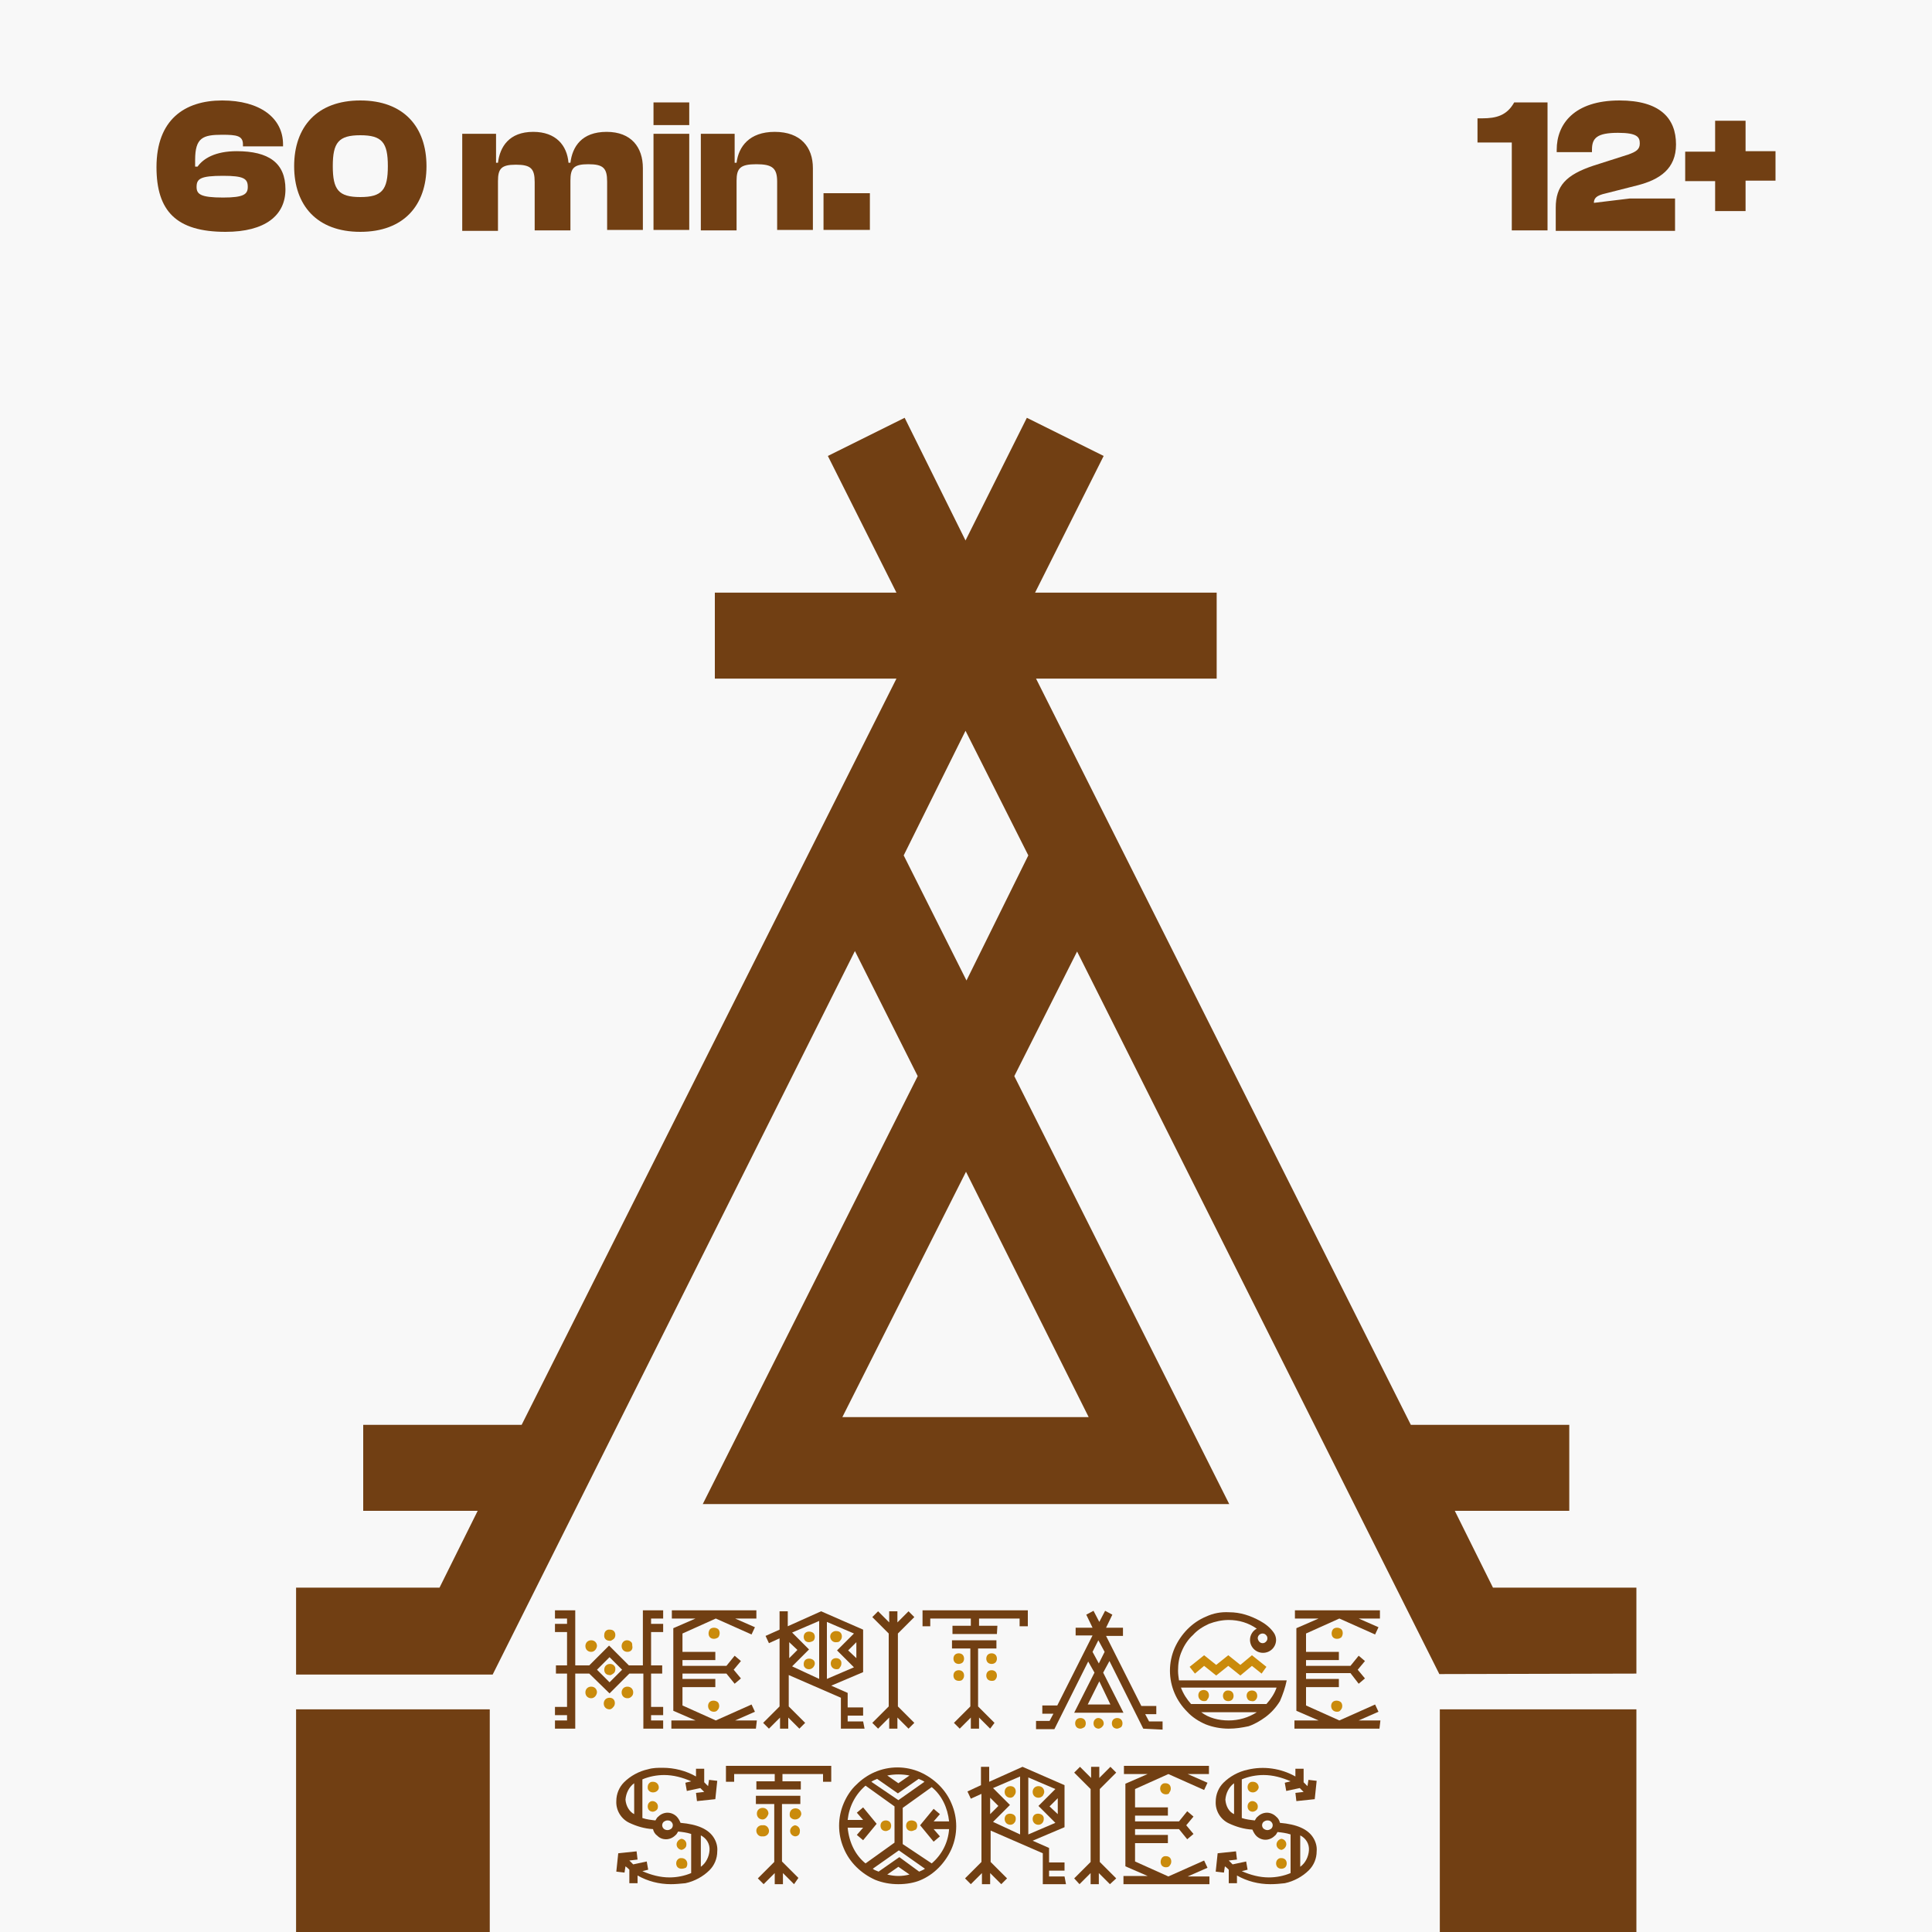
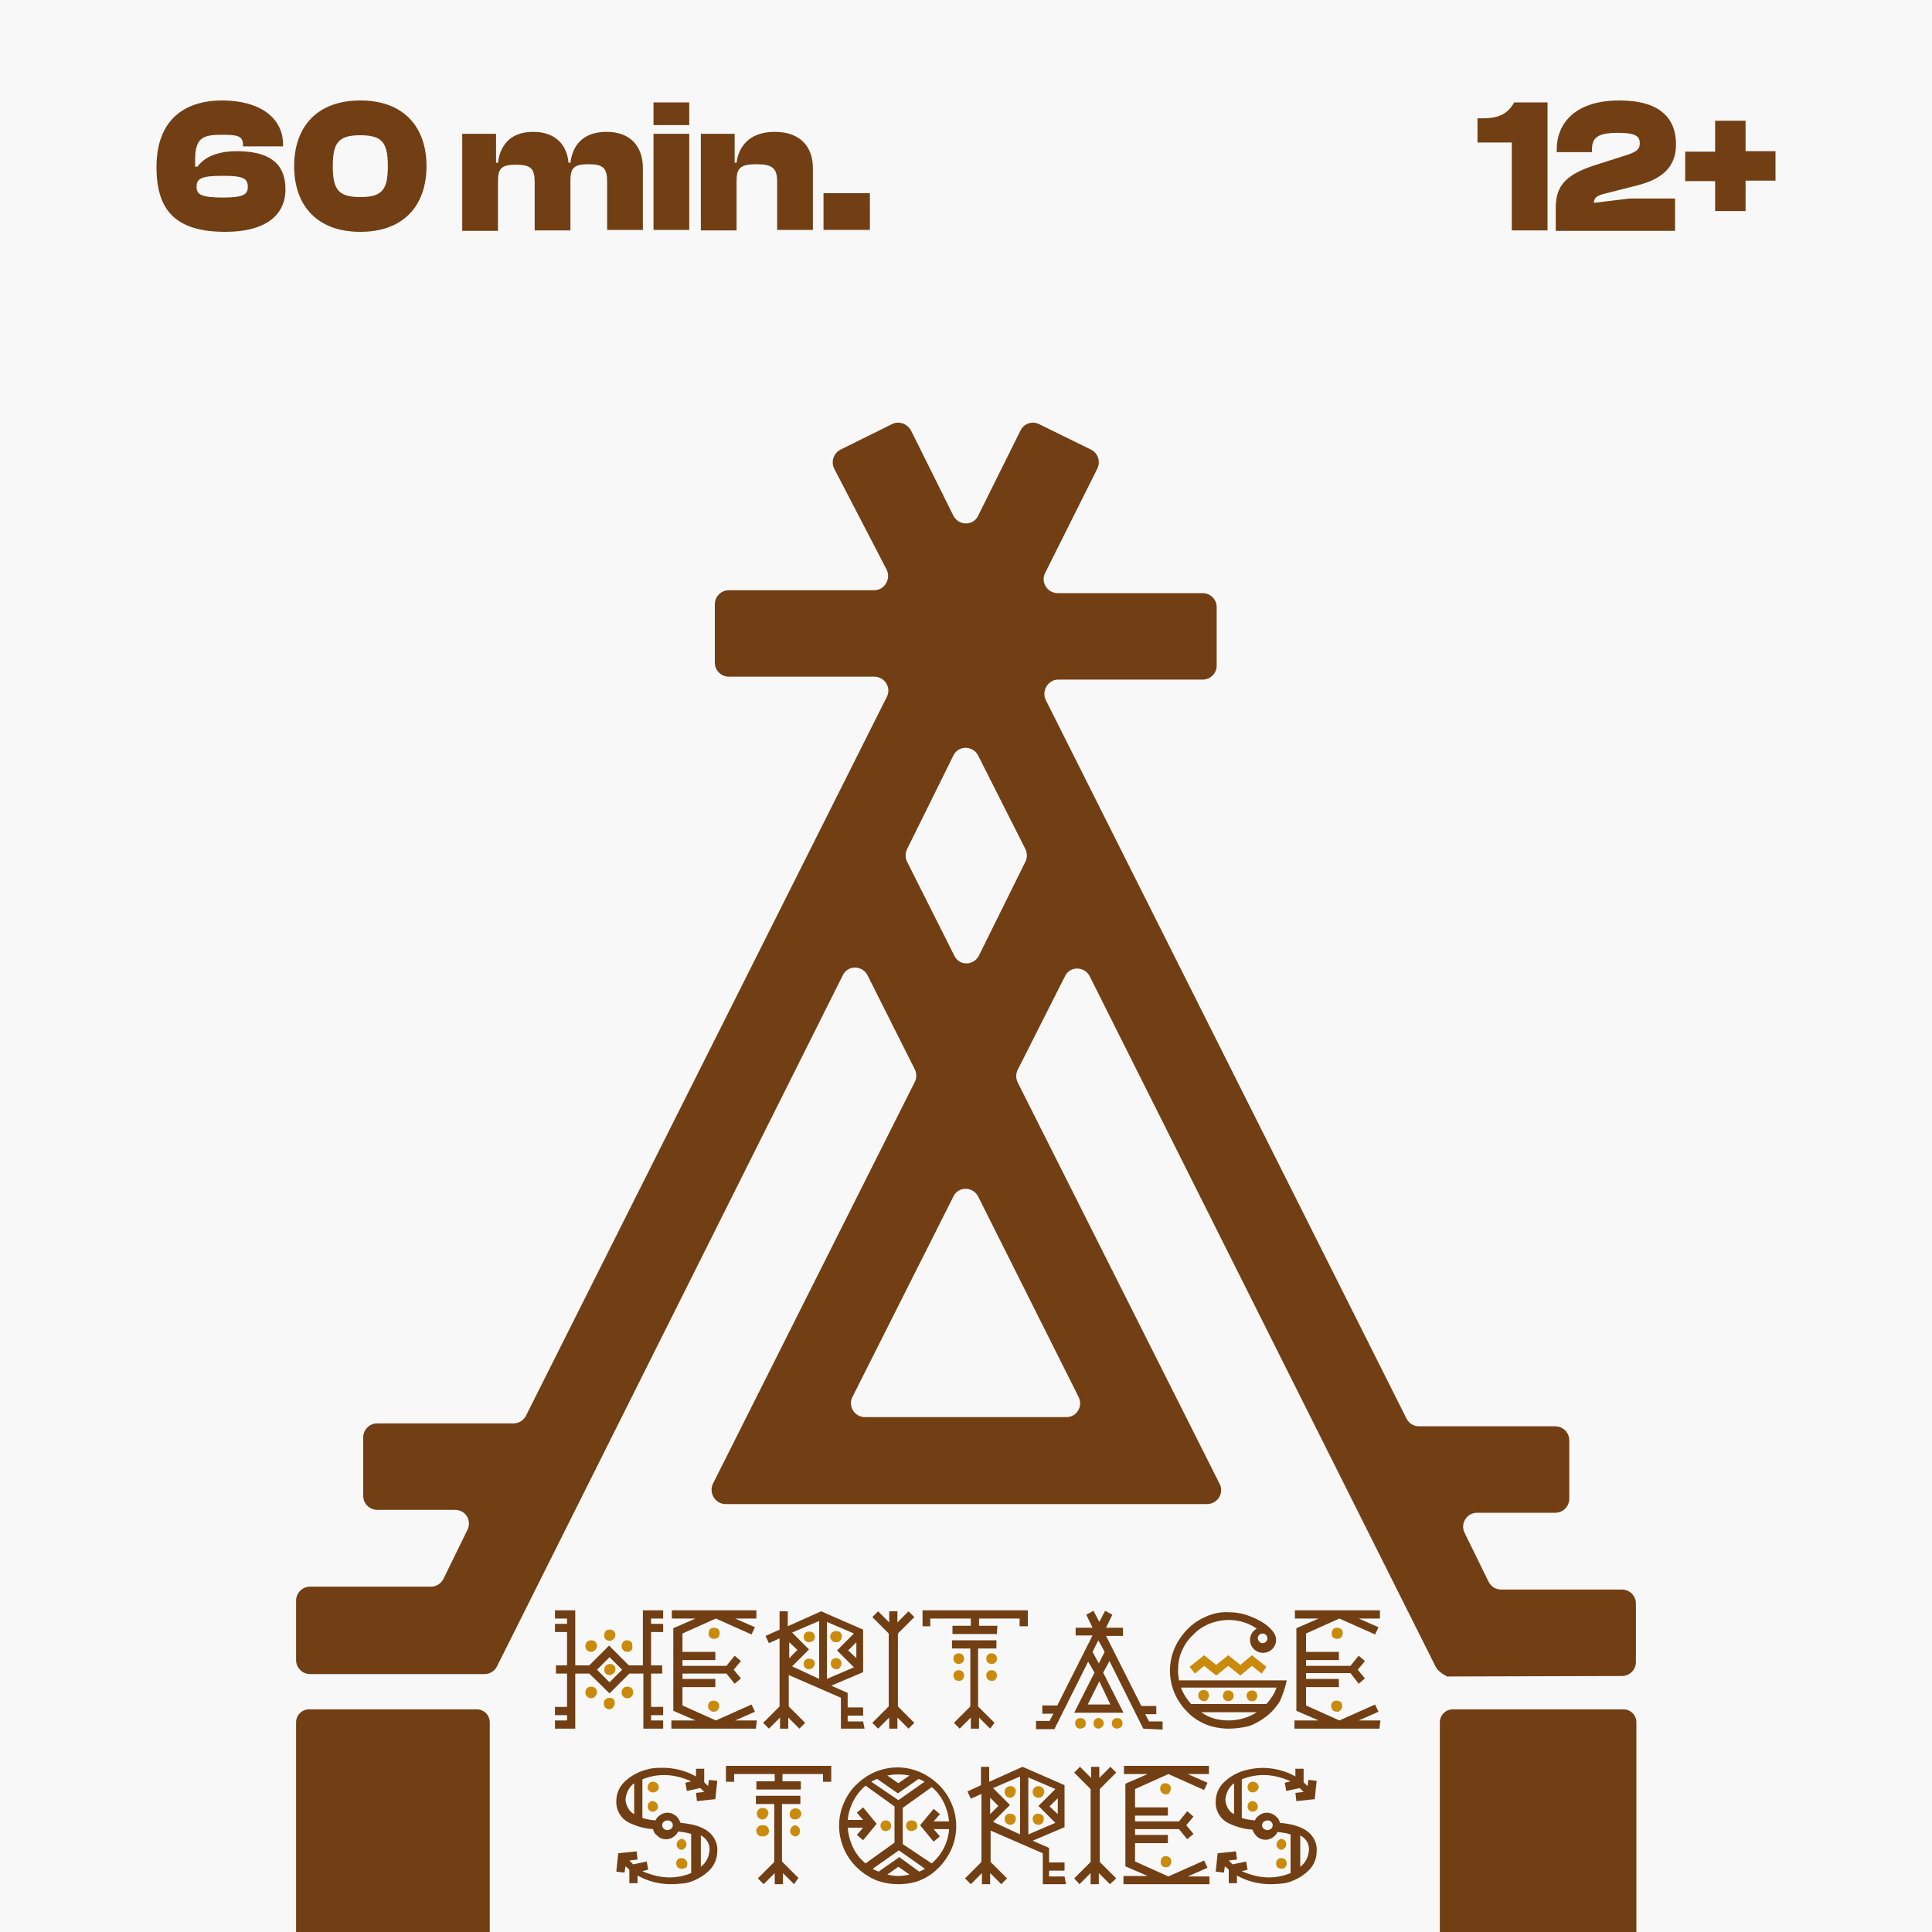
<svg xmlns="http://www.w3.org/2000/svg" version="1.1" id="Слой_1" x="0px" y="0px" viewBox="0 0 400 400" style="enable-background:new 0 0 400 400;" xml:space="preserve">
  <style type="text/css">
	.st0{fill:#F8F8F8;}
	.st1{fill:#713F13;}
	.st2{fill:#CA8B0C;}
</style>
  <rect x="-30.8" y="-21.7" class="st0" width="461.7" height="444.1" />
  <g>
    <g>
      <path class="st1" d="M32.4,34.6c0-9.8,5.8-13.8,13.6-13.8s12.6,3.6,12.6,9.1v0.4h-8.3v-0.4c0-1.8-1.3-2-4.3-2    c-4,0-5.6,0.6-5.6,5.2v1.4h0.5c1.2-1.7,3.7-3.2,8.1-3.2c6.6,0,10.1,2.4,10.1,7.9c0,5.4-4.2,8.8-12.4,8.8    C36.5,48,32.4,43.7,32.4,34.6z M51.3,38.7c0-1.7-0.8-2.3-5.1-2.3c-4.7,0-5.5,0.6-5.5,2.3c0,1.5,0.8,2.2,5.5,2.2    C50.5,40.9,51.3,40.2,51.3,38.7z" />
      <path class="st1" d="M60.9,34.4c0-8.1,4.7-13.6,13.7-13.6s13.7,5.5,13.7,13.6S83.6,48,74.6,48S60.9,42.5,60.9,34.4z M80.3,34.4    c0-4.9-1.2-6.4-5.7-6.4s-5.7,1.5-5.7,6.4s1.2,6.4,5.7,6.4C79.1,40.8,80.3,39.3,80.3,34.4z" />
-       <path class="st1" d="M95.7,47.6V27.7h7v6h0.4c0.4-3.3,2.3-6.4,7.3-6.4c4.7,0,7,2.8,7.3,6.4h0.4c0.4-3.3,2.3-6.4,7.5-6.4    c5.1,0,7.5,3.2,7.5,7.5v12.8h-7.4v-10c0-2.8-0.8-3.6-3.9-3.6c-3,0-3.7,0.8-3.7,3.4v10.3h-7.4v-10c0-2.8-0.8-3.6-3.9-3.6    c-3,0-3.7,0.8-3.7,3.4v10.3h-7.4V47.6z" />
+       <path class="st1" d="M95.7,47.6V27.7h7v6h0.4c0.4-3.3,2.3-6.4,7.3-6.4c4.7,0,7,2.8,7.3,6.4h0.4c0.4-3.3,2.3-6.4,7.5-6.4    c5.1,0,7.5,3.2,7.5,7.5v12.8h-7.4v-10c0-2.8-0.8-3.6-3.9-3.6c-3,0-3.7,0.8-3.7,3.4v10.3h-7.4v-10c0-2.8-0.8-3.6-3.9-3.6    c-3,0-3.7,0.8-3.7,3.4v10.3h-7.4C95.7,47.8,95.7,47.6,95.7,47.6z" />
      <path class="st1" d="M135.3,25.9v-4.7h7.4v4.7C142.7,25.9,135.3,25.9,135.3,25.9z M135.3,47.6V27.7h7.4v19.9H135.3z" />
-       <path class="st1" d="M145.1,47.6V27.7h7v6h0.4c0.4-3.3,2.6-6.4,7.9-6.4c5.4,0,7.9,3.2,7.9,7.5v12.8h-7.4v-10c0-2.8-1-3.6-4.3-3.6    s-4.1,0.8-4.1,3.4v10.3h-7.4V47.6z" />
+       <path class="st1" d="M145.1,47.6V27.7h7v6h0.4c0.4-3.3,2.6-6.4,7.9-6.4c5.4,0,7.9,3.2,7.9,7.5v12.8h-7.4v-10c0-2.8-1-3.6-4.3-3.6    s-4.1,0.8-4.1,3.4v10.3h-7.4L145.1,47.6L145.1,47.6z" />
      <path class="st1" d="M170.5,47.6V40h9.6v7.6H170.5z" />
    </g>
    <g>
      <path class="st1" d="M313,47.6V29.5h-7.1v-5h1c2.9,0,5.1-0.6,6.6-3.3h6.9v26.5H313V47.6z" />
      <path class="st1" d="M322.1,47.6V43c0-4.5,2.1-6.8,7.8-8.7l7.2-2.3c1.7-0.6,2.4-1.1,2.4-2.3c0-1.3-0.5-2.2-4.5-2.2    c-4.4,0-5.4,1.1-5.4,3.5v0.5h-7.3V31c0-5.3,3.6-10.2,13-10.2c8.4,0,11.7,3.7,11.7,9.1c0,5-3.3,7.3-8.1,8.5l-5.9,1.5    c-1.7,0.4-3,0.7-3,2.1l7.4-0.9h9.4v6.7h-24.7V47.6z" />
      <path class="st1" d="M355.1,43.8v-6.3h-6.2v-6.1h6.2V25h6.3v6.3h6.2v6.1h-6.2v6.3h-6.3V43.8z" />
    </g>
  </g>
  <g>
    <g>
      <g>
        <path class="st2" d="M135.2,371.1c-0.3,0-0.6-0.1-0.8-0.3c-0.3-0.3-0.3-0.5-0.3-0.8s0.1-0.6,0.3-0.8c0.3-0.3,0.5-0.3,0.8-0.3     c0.7,0,1.2,0.5,1.2,1.2l0,0C136.4,370.6,135.9,371.1,135.2,371.1z" />
        <path class="st2" d="M135.2,375.1c-0.3,0-0.6-0.1-0.8-0.3c-0.4-0.4-0.4-1.2,0-1.6c0.3-0.3,0.5-0.3,0.8-0.3c0.7,0.1,1.1,0.7,1,1.3     C136.2,374.6,135.8,375,135.2,375.1L135.2,375.1z" />
        <path class="st2" d="M209.2,372.2c-0.7,0-1.2-0.5-1.2-1.2s0.5-1.2,1.2-1.2c0.3,0,0.6,0.1,0.8,0.3c0.4,0.4,0.4,1.2,0,1.6     C209.8,372.1,209.4,372.2,209.2,372.2z" />
        <path class="st2" d="M215,372.2c-0.7,0-1.2-0.5-1.2-1.2s0.5-1.2,1.2-1.2s1.2,0.5,1.2,1.2c0,0.3-0.2,0.6-0.3,0.8     C215.6,372.1,215.3,372.2,215,372.2z" />
        <path class="st2" d="M241.4,371.5c-0.7,0-1.2-0.5-1.2-1.2l0,0c0-0.3,0.1-0.6,0.3-0.8c0.3-0.3,0.5-0.3,0.8-0.3s0.6,0.1,0.8,0.3     s0.3,0.5,0.3,0.8s-0.1,0.6-0.3,0.8C242.1,371.4,241.7,371.5,241.4,371.5z" />
        <path class="st2" d="M259.4,371.1c-0.3,0-0.6-0.1-0.8-0.3s-0.3-0.5-0.3-0.8s0.1-0.6,0.3-0.8c0.3-0.3,0.5-0.3,0.8-0.3     c0.7,0,1.2,0.5,1.2,1.2l0,0C260.5,370.6,260,371.1,259.4,371.1z" />
        <path class="st2" d="M259.4,375.1c-0.3,0-0.6-0.1-0.8-0.3c-0.4-0.4-0.4-1.2,0-1.6c0.3-0.3,0.5-0.3,0.8-0.3c0.7,0.1,1.1,0.7,1,1.3     C260.4,374.6,260,375,259.4,375.1L259.4,375.1z" />
        <g>
          <path class="st1" d="M138.9,390.1c-2.4,0-4.8-0.6-6.9-1.8v1.6h-1.7v-2.8c-0.3-0.3-0.5-0.5-0.8-0.7l-0.2,1.3l-1.7-0.2l0.4-3.8      l3.8-0.4l0.2,1.7l-1.7,0.2c0.3,0.3,0.5,0.5,0.8,0.8l2.8-0.6l0.3,1.7l-1.2,0.3c1.8,0.8,3.7,1.3,5.6,1.3c1.5,0,3.1-0.3,4.5-0.9      v-8.1c-0.9-0.3-1.8-0.4-2.7-0.5c-0.2,0.3-0.3,0.6-0.6,0.8c-0.5,0.5-1.2,0.8-1.9,0.8c-0.8,0-1.4-0.3-1.9-0.8      c-0.4-0.3-0.7-0.8-0.8-1.3c-1.8-0.1-3.4-0.6-4.9-1.3c-1.7-0.8-2.8-2.6-2.7-4.5c0-1.5,0.6-2.9,1.6-3.9c1.3-1.3,3.1-2.3,5-2.7      c1-0.3,2-0.3,3-0.3c2.4,0,4.8,0.6,6.9,1.8v-1.6h1.7v2.8c0.3,0.3,0.5,0.5,0.8,0.8l0.2-1.3l1.7,0.2l-0.4,3.8l-3.8,0.4l-0.2-1.7      l1.7-0.2c-0.3-0.3-0.5-0.5-0.8-0.8l-2.8,0.6l-0.3-1.7l1.2-0.3c-1.8-0.8-3.7-1.3-5.6-1.3c-1.5,0-3.1,0.3-4.5,0.9v8      c0.9,0.3,1.8,0.4,2.7,0.5c0.2-0.3,0.3-0.6,0.6-0.8c0.5-0.5,1.2-0.8,1.9-0.8s1.4,0.3,1.9,0.8c0.3,0.3,0.6,0.8,0.8,1.3      c3.5,0.3,5.8,1.3,6.9,3.1c0.5,0.8,0.8,1.8,0.7,2.8c0,1.5-0.6,2.9-1.6,3.9c-1.3,1.3-3.1,2.3-5,2.7      C140.8,390,139.9,390.1,138.9,390.1z M131.3,375.6v-6.4c-1.1,0.8-1.7,2.1-1.8,3.4C129.6,373.9,130.3,375.1,131.3,375.6      L131.3,375.6z M138.2,378.9c0.3,0,0.5-0.1,0.8-0.3c0.4-0.4,0.4-1,0-1.4c-0.2-0.2-0.4-0.3-0.8-0.3c-0.3,0-0.5,0.1-0.8,0.3      c-0.4,0.4-0.4,1,0,1.4C137.6,378.8,137.9,378.9,138.2,378.9L138.2,378.9z M145.1,386.5c1.1-0.8,1.7-2.1,1.8-3.4      s-0.6-2.5-1.8-3.1V386.5z" />
-           <path class="st1" d="M165.8,370.5h-9.2v-1.7h3.8v-1.5H152v1.6h-1.7v-3.3h21.8v3.3h-1.7v-1.6H162v1.5h3.8L165.8,370.5z       M164.4,390.1l-2.3-2.3v2.3h-1.7v-2.3l-2.3,2.3l-1.2-1.2l3.4-3.4v-12h-3.8v-1.7h9.2v1.7h-3.8v11.9l3.4,3.4L164.4,390.1z" />
+           <path class="st1" d="M165.8,370.5h-9.2v-1.7h3.8v-1.5H152v1.6h-1.7v-3.3h21.8v3.3h-1.7v-1.6H162v1.5h3.8V370.5z M164.4,390.1      l-2.3-2.3v2.3h-1.7v-2.3l-2.3,2.3l-1.2-1.2l3.4-3.4v-12h-3.8v-1.7h9.2v1.7h-3.8v11.9l3.4,3.4L164.4,390.1z" />
          <path class="st1" d="M186,390.1c-1.7,0-3.3-0.3-4.8-0.9c-2.9-1.3-5.3-3.6-6.5-6.5c-1.3-3-1.3-6.4,0-9.4c0.6-1.4,1.5-2.8,2.6-3.8      c1.1-1.1,2.4-2,3.8-2.6c3-1.3,6.4-1.3,9.4,0c2.9,1.3,5.3,3.6,6.5,6.5c1.3,3,1.3,6.4,0,9.4c-1.3,2.9-3.6,5.3-6.5,6.5      C189.3,389.8,187.7,390.1,186,390.1z M179.2,385.8l6-4.3V374l-6-4.3c-2.1,1.8-3.4,4.3-3.7,7.1h3.2l-1.3-1.5l1.3-1.1l2.8,3.4      l-2.8,3.4l-1.3-1.1l1.3-1.5h-3.2C175.8,381.5,177.1,384.1,179.2,385.8L179.2,385.8z M186,372.7l5.4-3.8      c-0.4-0.3-0.8-0.4-1.2-0.6l-4.3,3l-4.3-3c-0.4,0.2-0.8,0.3-1.2,0.6L186,372.7z M190.3,387.5c0.4-0.2,0.8-0.3,1.2-0.6l-5.4-3.8      l-5.4,3.8c0.3,0.3,0.8,0.4,1.2,0.6l4.3-3L190.3,387.5z M186,369.2l2.3-1.6c-1.5-0.3-3.1-0.3-4.6,0L186,369.2z M186,388.4      c0.8,0,1.5-0.1,2.3-0.3l-2.3-1.6l-2.3,1.6C184.5,388.3,185.3,388.4,186,388.4z M192.9,385.8c2.1-1.8,3.4-4.3,3.6-7.1h-3.2      l1.3,1.5l-1.3,1.1l-2.8-3.4l2.8-3.4l1.3,1.1l-1.3,1.5h3.2c-0.3-2.8-1.5-5.4-3.6-7.1l-6,4.3v7.5L192.9,385.8z" />
          <path class="st1" d="M220.7,390.1h-4.8v-6.4l-10.8-4.7v6.5l3.4,3.4l-1.2,1.2l-2.3-2.3v2.3h-1.7v-2.3l-2.3,2.3l-1.2-1.2l3.4-3.4      v-14.1l-2.2,1l-0.7-1.5l2.8-1.3v-3.8h1.7v3.1l6.9-3.1c2.9,1.3,5.8,2.5,8.7,3.8v8.7l-6.6,2.8l3.4,1.5v3h3.2v1.7h-3.2v1.2h3.2      L220.7,390.1z M205,375.6l1.7-1.7l-1.7-1.7V375.6z M211.2,379.8v-12l-5.6,2.4l3.5,3.5l-3.5,3.5L211.2,379.8z M212.9,379.8      l5.6-2.4l-3.5-3.5l3.5-3.5l-5.6-2.4V379.8z M219,375.6v-3.3l-1.7,1.7L219,375.6z" />
          <path class="st1" d="M229.8,390.1l-2.3-2.3v2.3h-1.7v-2.3l-2.3,2.3l-1.1-1.2l3.4-3.4v-15.1l-3.4-3.4l1.2-1.2l2.3,2.3v-2.3h1.7      v2.3l2.3-2.3l1.2,1.2c-1.2,1.2-2.3,2.3-3.4,3.4v15.1l3.4,3.4L229.8,390.1z" />
          <path class="st1" d="M250.2,390.1h-17.6v-1.7h5l-4.6-2v-17.1l4.6-2h-4.9v-1.7h17.6v1.7h-4.4l4.1,1.8l-0.7,1.5l-7.4-3.3l-6.9,3.1      v3.8h6.8v1.7H235v1.2h9.1l1.7-2.1l1.3,1.1l-1.5,1.8l1.5,1.8l-1.3,1.1l-1.7-2.1H235v1.2h6.8v1.7H235v3.8l6.9,3.1l7.4-3.3l0.7,1.5      l-4.1,1.8h4.5v1.6H250.2z" />
          <path class="st1" d="M263,390.1c-2.4,0-4.8-0.6-6.9-1.8v1.6h-1.7v-2.8c-0.3-0.3-0.5-0.5-0.8-0.7l-0.2,1.3l-1.7-0.2l0.4-3.8      l3.8-0.4l0.2,1.7l-1.7,0.2c0.3,0.3,0.5,0.5,0.8,0.8l2.8-0.6l0.3,1.7l-1.2,0.3c1.8,0.8,3.7,1.3,5.6,1.3c1.5,0,3.1-0.3,4.5-0.9v-8      c-0.9-0.3-1.8-0.4-2.7-0.5c-0.2,0.3-0.3,0.6-0.6,0.8c-0.5,0.5-1.2,0.8-1.9,0.8s-1.4-0.3-1.9-0.8c-0.3-0.3-0.6-0.8-0.8-1.3      c-1.8-0.1-3.4-0.6-4.9-1.3c-1.7-0.8-2.8-2.6-2.7-4.5c0-1.5,0.6-2.9,1.6-3.9c1.3-1.3,3.1-2.3,5-2.7c3.3-0.8,6.9-0.3,9.9,1.4v-1.6      h1.7v2.8c0.3,0.3,0.5,0.5,0.8,0.8l0.2-1.3l1.7,0.2l-0.4,3.8l-3.8,0.4l-0.2-1.7l1.7-0.2c-0.3-0.3-0.5-0.5-0.8-0.8l-2.8,0.6      l-0.3-1.7l1.2-0.3c-1.8-0.8-3.7-1.3-5.6-1.3c-1.5,0-3.1,0.3-4.5,0.9v8c0.9,0.3,1.8,0.4,2.7,0.5c0.2-0.3,0.3-0.6,0.6-0.8      c0.5-0.5,1.2-0.8,1.9-0.8c0.7,0,1.4,0.3,1.9,0.8c0.4,0.3,0.7,0.8,0.8,1.3c3.5,0.3,5.8,1.3,6.9,3.1c0.5,0.8,0.8,1.8,0.7,2.8      c0,1.5-0.6,2.9-1.6,3.9c-1.3,1.3-3.1,2.3-5,2.7C265.1,390,264.1,390.1,263,390.1z M255.5,375.6v-6.4c-1.1,0.8-1.7,2.1-1.8,3.4      C253.8,373.9,254.4,375.1,255.5,375.6L255.5,375.6z M262.4,378.9c0.3,0,0.5-0.1,0.8-0.3c0.4-0.4,0.4-1,0-1.4      c-0.2-0.2-0.4-0.3-0.8-0.3c-0.3,0-0.5,0.1-0.8,0.3c-0.4,0.4-0.4,1,0,1.4C261.9,378.8,262.1,378.9,262.4,378.9L262.4,378.9z       M269.2,386.5c1.1-0.8,1.7-2.1,1.8-3.4c0.1-1.3-0.6-2.5-1.8-3.1V386.5z" />
          <path class="st2" d="M141.1,383c-0.7-0.1-1.1-0.7-1-1.3c0.1-0.5,0.5-0.9,1-1c0.7,0.1,1.1,0.7,1,1.3      C142.1,382.5,141.6,382.9,141.1,383z" />
          <path class="st2" d="M141.1,386.9c-0.3,0-0.6-0.1-0.8-0.3c-0.4-0.4-0.4-1.2,0-1.6c0.3-0.3,0.5-0.3,0.8-0.3      c0.7,0,1.2,0.5,1.2,1.2c0,0.3-0.1,0.6-0.3,0.8C141.7,386.8,141.5,386.9,141.1,386.9z" />
          <path class="st2" d="M157.9,376.7c-0.7,0-1.2-0.5-1.2-1.2l0,0c0-0.7,0.5-1.2,1.2-1.2l0,0c0.7,0,1.2,0.5,1.2,1.2l0,0      C158.9,376.2,158.4,376.7,157.9,376.7z" />
          <path class="st2" d="M157.9,380.2c-0.7,0.1-1.2-0.4-1.3-1c-0.1-0.7,0.4-1.2,1-1.3c0.1,0,0.2,0,0.3,0c0.7-0.1,1.2,0.4,1.3,1      c0.1,0.7-0.4,1.2-1,1.3C158,380.2,157.9,380.2,157.9,380.2z" />
          <path class="st2" d="M164.6,376.7c-0.3,0-0.6-0.1-0.8-0.3c-0.3-0.2-0.3-0.5-0.3-0.8c0-0.7,0.5-1.2,1.2-1.2s1.2,0.5,1.2,1.2      C165.8,376.2,165.3,376.7,164.6,376.7z" />
          <path class="st2" d="M164.6,380.2c-0.7-0.1-1.1-0.7-1-1.3c0.1-0.5,0.5-0.9,1-1c0.7,0.1,1.1,0.7,1,1.3      C165.6,379.8,165.2,380.2,164.6,380.2z" />
          <path class="st2" d="M183.4,379.1c-0.3,0-0.6-0.1-0.8-0.3c-0.4-0.4-0.4-1.2,0-1.6s1.2-0.4,1.6,0c0.4,0.4,0.4,1.2,0,1.6      C184,378.9,183.7,379.1,183.4,379.1z" />
          <path class="st2" d="M188.7,379.1c-0.3,0-0.6-0.1-0.8-0.3c-0.4-0.4-0.4-1.2,0-1.6s1.2-0.4,1.7,0c0.4,0.4,0.4,1.2,0,1.6      C189.3,378.9,189,379.1,188.7,379.1z" />
          <path class="st2" d="M209.2,377.8c-0.7,0-1.2-0.5-1.2-1.2c0-0.3,0.1-0.6,0.3-0.8c0.4-0.4,1.2-0.4,1.7,0c0.3,0.3,0.3,0.5,0.3,0.8      s-0.1,0.6-0.3,0.8C209.8,377.7,209.4,377.8,209.2,377.8z" />
          <path class="st2" d="M215,377.8c-0.7,0-1.2-0.5-1.2-1.2l0,0c0-0.3,0.1-0.6,0.3-0.8c0.4-0.4,1.2-0.4,1.7,0      c0.3,0.3,0.3,0.5,0.3,0.8C216.1,377.3,215.6,377.8,215,377.8L215,377.8z" />
          <path class="st2" d="M241.4,386.6c-0.3,0-0.6-0.1-0.8-0.3c-0.4-0.4-0.4-1.2,0-1.7c0.3-0.3,0.5-0.3,0.8-0.3s0.6,0.1,0.8,0.3      c0.4,0.4,0.4,1.2,0,1.6C242.1,386.5,241.7,386.6,241.4,386.6z" />
          <path class="st2" d="M265.3,383c-0.7-0.1-1.1-0.7-1-1.3c0.1-0.5,0.5-0.9,1-1c0.7,0.1,1.1,0.7,1,1.3      C266.2,382.5,265.8,382.9,265.3,383z" />
          <path class="st2" d="M265.3,386.9c-0.3,0-0.6-0.1-0.8-0.3c-0.4-0.4-0.4-1.2,0-1.6c0.3-0.3,0.5-0.3,0.8-0.3s0.6,0.1,0.8,0.3      c0.4,0.4,0.4,1.2,0,1.6C265.9,386.8,265.6,386.9,265.3,386.9z" />
        </g>
      </g>
      <g>
        <path class="st1" d="M133.2,357.9v-11.4h-2.9l-4.1,4.1l-4.2-4.1h-2.9v11.4h-4.2v-1.7h2.5v-1.1h-2.5v-1.7h2.5v-6.9h-2.3v-1.7h2.3     v-6.9h-2.5v-1.7h2.5v-1.1h-2.5v-1.7h4.2v11.4h2.9l4.1-4.1l4.1,4.1h2.9v-11.4h4.2v1.7h-2.5v1.1h2.5v1.7h-2.5v6.9h2.3v1.7h-2.3v6.9     h2.5v1.7h-2.5v1.1h2.5v1.7H133.2z M126.2,348.3l2.6-2.6l-2.6-2.6l-2.6,2.6L126.2,348.3z" />
        <path class="st1" d="M156.5,357.9H139v-1.7h5l-4.6-2v-17.1l4.6-2h-4.9v-1.7h17.5v1.7h-4.4l4.1,1.8l-0.7,1.5l-7.4-3.3l-6.9,3.1     v3.8h6.8v1.7h-6.8v1.2h9.1l1.7-2.1l1.3,1.1l-1.5,1.8l1.5,1.8l-1.3,1.1l-1.7-2.1h-9.1v1.1h6.8v1.7h-6.8v3.8l6.9,3.1l7.4-3.3     l0.7,1.5l-4.1,1.8h4.5L156.5,357.9z" />
        <path class="st1" d="M179,357.9h-4.9v-6.4l-10.8-4.7v6.5l3.4,3.4l-1.2,1.2l-2.3-2.3v2.3h-1.7v-2.3l-2.3,2.3l-1.2-1.2l3.4-3.4     v-14.1l-2.2,1l-0.7-1.5l2.9-1.3v-3.8h1.7v3.1l6.9-3.1c2.9,1.3,5.8,2.5,8.7,3.8v8.8l-6.6,2.8l3.4,1.5v3h3.2v1.7h-3.2v1.2h3.2     L179,357.9z M163.4,343.3l1.7-1.7l-1.7-1.6V343.3z M169.6,347.6v-12L164,338l3.5,3.5L164,345L169.6,347.6z M171.2,347.6l5.6-2.4     l-3.5-3.5l3.5-3.5l-5.6-2.4V347.6z M177.3,343.3V340l-1.7,1.7L177.3,343.3z" />
        <path class="st1" d="M188.1,357.9l-2.3-2.3v2.3h-1.7v-2.3l-2.3,2.3l-1.2-1.2l3.4-3.4v-15.1l-3.4-3.4l1.2-1.2l2.3,2.3v-2.3h1.7     v2.3l2.3-2.3l1.2,1.2c-1.2,1.2-2.3,2.3-3.4,3.4v15.1l3.4,3.4L188.1,357.9z" />
        <path class="st1" d="M206.4,338.3h-9.2v-1.7h3.8v-1.5h-8.4v1.6H191v-3.3h21.8v3.3h-1.7v-1.6h-8.4v1.5h3.8L206.4,338.3z      M205,357.9l-2.3-2.3v2.3H201v-2.3l-2.3,2.3l-1.2-1.2l3.4-3.4v-12h-3.8v-1.7h9.2v1.7h-3.8v12l3.4,3.4L205,357.9z" />
        <path class="st1" d="M236.7,357.9l-7-14l-1.3,2.4l4.2,8.3h-10.2l4.2-8.3l-1.3-2.3l-7,14h-3.8v-1.7h2.8l0.8-1.5h-2.3v-1.7h3.1     l7.3-14.5h-3.5V337h3.5l-1.3-2.7l1.5-0.8l1.2,2.3l1.2-2.3l1.5,0.8L229,337h3.5v1.7H229l7.3,14.5h3.1v1.7h-2.3l0.8,1.5h2.8v1.7     L236.7,357.9z M229.9,352.9l-2.3-4.8l-2.4,4.8H229.9z M227.5,344.4l1.2-2.4l-1.3-2.4l-1.2,2.4L227.5,344.4z" />
        <path class="st1" d="M254.4,357.9c-1.6,0-3.3-0.3-4.8-0.9c-1.4-0.6-2.8-1.5-3.8-2.6c-1.1-1.1-2-2.4-2.6-3.8c-1.3-3-1.3-6.4,0-9.4     c1.3-2.9,3.6-5.3,6.5-6.5c1.5-0.7,3.1-1,4.8-0.9c2.3,0,4.4,0.7,6.4,1.8c1.1,0.6,2.1,1.4,2.8,2.4c0.3,0.4,0.5,1,0.5,1.5     c0,1.5-1.2,2.7-2.7,2.7s-2.7-1.2-2.7-2.7l0,0c0-1,0.6-1.9,1.4-2.3c-1.7-1.2-3.7-1.8-5.8-1.8c-1.4,0-2.8,0.3-4.1,0.8     c-1.3,0.6-2.4,1.3-3.3,2.3c-1,0.9-1.8,2.1-2.3,3.3c-0.6,1.3-0.8,2.7-0.8,4.1c0,0.7,0.1,1.3,0.2,2h22.3c-0.3,1.5-0.8,2.9-1.4,4.3     c-0.8,1.3-1.8,2.4-3,3.3c-1.1,0.8-2.3,1.5-3.5,1.9C257.1,357.7,255.8,357.9,254.4,357.9z M262.2,352.8c0.9-1,1.7-2.2,2.1-3.4     h-19.8c0.5,1.3,1.2,2.4,2.1,3.4H262.2z M254.4,356.2c2.1,0,4.1-0.6,5.8-1.7h-11.5C250.3,355.7,252.3,356.2,254.4,356.2z      M261.4,340.2c0.3,0,0.5-0.1,0.7-0.3s0.3-0.4,0.3-0.7c0-0.3-0.1-0.5-0.3-0.7c-0.2-0.2-0.4-0.3-0.7-0.3c-0.5,0-1,0.4-1,1     C260.5,339.8,260.9,340.2,261.4,340.2L261.4,340.2z" />
        <path class="st1" d="M285.6,357.9H268v-1.7h5l-4.6-2v-17.1l4.6-2h-4.9v-1.7h17.6v1.7h-4.4l4.1,1.8l-0.7,1.5l-7.4-3.3l-6.9,3.1     v3.8h6.8v1.7h-6.8v1.2h9.2l1.7-2.1l1.3,1.1l-1.5,1.8l1.5,1.8l-1.3,1.1l-1.7-2.2h-9.2v1.2h6.8v1.7h-6.8v3.8l6.9,3.1l7.4-3.3     l0.7,1.5l-4.1,1.8h4.5L285.6,357.9z" />
        <path class="st2" d="M122.4,342c-0.7,0-1.2-0.5-1.2-1.2s0.5-1.2,1.2-1.2s1.2,0.5,1.2,1.2C123.5,341.5,123,342,122.4,342z" />
        <path class="st2" d="M122.4,351.6c-0.7,0-1.2-0.5-1.2-1.2s0.5-1.2,1.2-1.2s1.2,0.5,1.2,1.2C123.5,351.1,123,351.6,122.4,351.6z" />
        <path class="st2" d="M126.2,339.7c-0.7,0-1.2-0.5-1.1-1.2c0-0.7,0.5-1.2,1.2-1.1c0.3,0,0.6,0.1,0.8,0.3c0.4,0.4,0.4,1.2,0,1.6     C126.7,339.6,126.4,339.8,126.2,339.7z" />
        <path class="st2" d="M126.2,346.8c-0.3,0-0.6-0.1-0.8-0.3s-0.3-0.5-0.3-0.8c0-0.7,0.5-1.2,1.2-1.2c0.3,0,0.6,0.1,0.8,0.3     c0.3,0.3,0.3,0.5,0.3,0.8s-0.1,0.6-0.3,0.8C126.7,346.7,126.4,346.9,126.2,346.8z" />
        <path class="st2" d="M126.2,353.9c-0.7,0-1.2-0.5-1.2-1.2s0.5-1.2,1.2-1.2c0.3,0,0.6,0.1,0.8,0.3c0.4,0.4,0.4,1.2,0,1.6     C126.7,353.8,126.4,353.9,126.2,353.9z" />
        <path class="st2" d="M129.9,342c-0.7,0-1.2-0.5-1.2-1.2s0.5-1.2,1.1-1.2c0.3,0,0.6,0.1,0.8,0.3c0.3,0.2,0.3,0.5,0.3,0.8     C131.1,341.5,130.6,342,129.9,342z" />
        <path class="st2" d="M129.9,351.6c-0.7,0-1.2-0.5-1.2-1.2s0.5-1.2,1.2-1.2s1.2,0.5,1.2,1.2c0,0.3-0.1,0.6-0.3,0.8     C130.5,351.5,130.3,351.6,129.9,351.6z" />
        <path class="st2" d="M147.8,339.3c-0.3,0-0.6-0.1-0.8-0.3c-0.4-0.4-0.4-1.2,0-1.7c0.4-0.4,1.2-0.4,1.7,0c0.4,0.4,0.4,1.2,0,1.7     C148.4,339.2,148.1,339.3,147.8,339.3z" />
        <path class="st2" d="M147.8,354.4c-0.7,0-1.2-0.5-1.2-1.2l0,0c0-0.3,0.1-0.6,0.3-0.8c0.4-0.4,1.2-0.4,1.7,0     c0.4,0.4,0.4,1.2,0,1.6C148.4,354.3,148.1,354.4,147.8,354.4z" />
        <path class="st2" d="M167.5,340c-0.3,0-0.6-0.1-0.8-0.3c-0.4-0.4-0.4-1.2,0-1.6s1.2-0.4,1.7,0c0.4,0.4,0.4,1.2,0,1.6     C168.1,339.9,167.7,340,167.5,340z" />
        <path class="st2" d="M167.5,345.6c-0.3,0-0.6-0.1-0.8-0.3c-0.3-0.3-0.3-0.5-0.3-0.8s0.1-0.6,0.3-0.8c0.4-0.4,1.2-0.4,1.7,0     c0.3,0.3,0.3,0.5,0.3,0.8C168.6,345.1,168.1,345.6,167.5,345.6L167.5,345.6z" />
        <path class="st2" d="M173.2,340c-0.7,0.1-1.2-0.4-1.3-1c-0.1-0.7,0.4-1.2,1-1.3c0.1,0,0.2,0,0.3,0c0.3,0,0.6,0.1,0.8,0.3     c0.4,0.4,0.4,1.2,0,1.6C173.8,339.9,173.6,340,173.2,340z" />
        <path class="st2" d="M173.2,345.6c-0.7,0-1.2-0.5-1.2-1.2l0,0c0-0.3,0.1-0.6,0.3-0.8s0.5-0.3,0.8-0.3s0.6,0.1,0.8,0.3     c0.3,0.3,0.3,0.5,0.3,0.8s-0.1,0.6-0.3,0.8C173.8,345.5,173.6,345.6,173.2,345.6z" />
        <path class="st2" d="M198.5,344.5c-0.3,0-0.6-0.1-0.8-0.3c-0.4-0.4-0.4-1.2,0-1.6s1.2-0.4,1.6,0c0.4,0.4,0.4,1.2,0,1.6     C199.1,344.4,198.7,344.5,198.5,344.5z" />
        <path class="st2" d="M198.5,348c-0.3,0-0.6-0.1-0.8-0.3c-0.4-0.4-0.4-1.2,0-1.6s1.2-0.4,1.6,0c0.4,0.4,0.4,1.2,0,1.6     C199.1,348,198.7,348,198.5,348z" />
        <path class="st2" d="M205.3,344.5c-0.3,0-0.6-0.1-0.8-0.3c-0.4-0.4-0.4-1.2,0-1.6s1.2-0.4,1.6,0c0.4,0.4,0.4,1.2,0,1.6     C205.9,344.4,205.6,344.5,205.3,344.5z" />
        <path class="st2" d="M205.3,348c-0.3,0-0.6-0.1-0.8-0.3c-0.4-0.4-0.4-1.2,0-1.6s1.2-0.4,1.6,0c0.4,0.4,0.4,1.2,0,1.6     C205.9,348,205.6,348,205.3,348z" />
        <path class="st2" d="M223.7,357.9c-0.3,0-0.6-0.1-0.8-0.3c-0.4-0.4-0.4-1.2,0-1.6s1.2-0.4,1.6,0c0.4,0.4,0.4,1.2,0,1.6     C224.3,357.7,224,357.9,223.7,357.9z" />
        <path class="st2" d="M227.5,357.9c-0.3,0-0.6-0.1-0.8-0.3c-0.4-0.4-0.4-1.2,0-1.6c0.3-0.3,0.5-0.3,0.8-0.3c0.7,0.1,1.1,0.7,1,1.3     C228.4,357.4,228,357.8,227.5,357.9L227.5,357.9z" />
        <path class="st2" d="M231.3,357.9c-0.3,0-0.6-0.1-0.8-0.3c-0.4-0.4-0.4-1.2,0-1.6s1.2-0.4,1.6,0c0.4,0.4,0.4,1.2,0,1.6     C231.9,357.7,231.5,357.9,231.3,357.9z" />
        <polygon class="st2" points="256.8,346.9 254.3,344.9 251.8,346.9 249.3,344.9 247.4,346.5 246.3,345.1 249.3,342.7 251.8,344.7      254.3,342.7 256.8,344.7 259.2,342.7 262.2,345.1 261.2,346.5 259.2,344.9    " />
        <path class="st2" d="M249.3,352.2c-0.7,0-1.2-0.5-1.2-1.2c0-0.3,0.1-0.6,0.3-0.8c0.4-0.4,1.2-0.4,1.6,0s0.4,1.2,0,1.6     C249.9,352.1,249.7,352.2,249.3,352.2z" />
        <path class="st2" d="M254.3,352.2c-0.3,0-0.6-0.1-0.8-0.3c-0.4-0.4-0.4-1.2,0-1.6c0.3-0.3,0.5-0.3,0.8-0.3s0.6,0.1,0.8,0.3     c0.4,0.4,0.4,1.2,0,1.6C254.9,352.1,254.6,352.2,254.3,352.2z" />
        <path class="st2" d="M259.2,352.2c-0.3,0-0.6-0.1-0.8-0.3c-0.4-0.5-0.4-1.2,0-1.6s1.2-0.4,1.6,0s0.4,1.2,0,1.6     C259.9,352.1,259.5,352.3,259.2,352.2z" />
        <path class="st2" d="M276.8,339.3c-0.3,0-0.6-0.1-0.8-0.3c-0.4-0.4-0.4-1.2,0-1.7c0.4-0.4,1.2-0.4,1.7,0c0.4,0.4,0.4,1.2,0,1.7     C277.4,339.2,277.2,339.3,276.8,339.3z" />
        <path class="st2" d="M276.8,354.4c-0.7,0-1.2-0.5-1.2-1.2l0,0c0-0.3,0.1-0.6,0.3-0.8c0.4-0.4,1.2-0.4,1.7,0     c0.4,0.4,0.4,1.2,0,1.6C277.4,354.3,277.2,354.4,276.8,354.4L276.8,354.4z" />
      </g>
    </g>
-     <path class="st1" d="M298,346.6L223,197l-13,25.8l44.5,88.6h-109l44.5-88.6l-13-25.9l-75,149.8H61.3v-18H91l7.9-15.9H75.2V295H108   l77.6-154.5H148v-17.8h37.6l-14.2-28.3l15.9-7.9l12.6,25.4l12.7-25.4l15.9,7.9l-14.2,28.3h37.6v17.8h-37.4L292.1,295h32.8v17.8   h-23.7l7.9,15.9h29.7v17.8L298,346.6z M225.4,293.4L200,242.6l-25.6,50.8H225.4z M200.1,203l12.8-25.9l-13-25.8l-12.8,25.8   L200.1,203z" />
+     <path class="st1" d="M297.2,345l-71.6-142.9c-1.1-2.1-4.1-2.1-5.1,0l-9.8,19.4c-0.4,0.8-0.4,1.8,0,2.6l41.8,83.1   c1,1.9-0.4,4.2-2.6,4.2h-99.7c-2.1,0-3.5-2.3-2.6-4.2l41.8-83.2c0.4-0.8,0.4-1.8,0-2.6l-9.8-19.5c-1.1-2.1-4.1-2.1-5.1,0   l-71.6,143.1c-0.5,1-1.5,1.6-2.6,1.6H64.2c-1.6,0-2.9-1.3-2.9-2.9v-12.3c0-1.6,1.3-2.9,2.9-2.9h25c1.1,0,2.1-0.6,2.6-1.6l5-10.2   c0.9-1.9-0.4-4.1-2.6-4.1H78.1c-1.6,0-2.9-1.3-2.9-2.9v-12.1c0-1.6,1.3-2.9,2.9-2.9h28.2c1.1,0,2.1-0.6,2.6-1.6l74.7-148.8   c1-1.9-0.4-4.2-2.6-4.2h-30.1c-1.6,0-2.9-1.3-2.9-2.9v-12.1c0-1.6,1.3-2.9,2.9-2.9h30.1c2.1,0,3.5-2.3,2.6-4.2L172.7,97   c-0.7-1.4-0.1-3.2,1.3-3.9l10.7-5.3c1.4-0.7,3.1-0.1,3.9,1.3l8.8,17.7c1.1,2.1,4.1,2.1,5.1,0l8.8-17.7c0.7-1.4,2.4-2,3.8-1.3   l10.8,5.3c1.4,0.7,2,2.4,1.3,3.9l-10.8,21.6c-1,1.9,0.4,4.2,2.6,4.2H249c1.6,0,2.9,1.3,2.9,2.9v12.1c0,1.6-1.3,2.9-2.9,2.9h-29.9   c-2.1,0-3.5,2.3-2.6,4.2l74.7,148.8c0.5,1,1.5,1.6,2.6,1.6H322c1.6,0,2.9,1.3,2.9,2.9v12.1c0,1.6-1.3,2.9-2.9,2.9h-16.2   c-2.1,0-3.5,2.2-2.6,4.1l5,10.2c0.5,1,1.5,1.6,2.6,1.6h25c1.6,0,2.9,1.3,2.9,2.9v12.1c0,1.6-1.3,2.9-2.9,2.9l-36.2,0.1   C298.7,346.6,297.7,346,297.2,345z M223.3,289.2l-20.8-41.5c-1.1-2.1-4.1-2.1-5.1,0l-20.9,41.5c-1,1.9,0.4,4.2,2.6,4.2h41.7   C222.9,293.4,224.3,291.2,223.3,289.2z M202.7,197.8l9.6-19.4c0.4-0.8,0.4-1.8,0-2.6l-9.8-19.4c-1.1-2.1-4.1-2.1-5.1,0l-9.6,19.4   c-0.4,0.8-0.4,1.8,0,2.6l9.8,19.5C198.6,200,201.6,200,202.7,197.8z" />
  </g>
-   <rect x="298.1" y="353.9" class="st1" width="40.7" height="61.2" />
-   <rect x="61.3" y="353.9" class="st1" width="40.1" height="61.2" />
+   <path class="st1" d="M300.8,353.9h35.3c1.5,0,2.7,1.2,2.7,2.7v55.8c0,1.5-1.2,2.7-2.7,2.7h-35.3c-1.5,0-2.7-1.2-2.7-2.7v-55.8  C298.1,355.1,299.3,353.9,300.8,353.9z" />
+   <path class="st1" d="M64,353.9h34.7c1.5,0,2.7,1.2,2.7,2.7v55.8c0,1.5-1.2,2.7-2.7,2.7H64c-1.5,0-2.7-1.2-2.7-2.7v-55.8  C61.3,355.1,62.5,353.9,64,353.9z" />
</svg>
